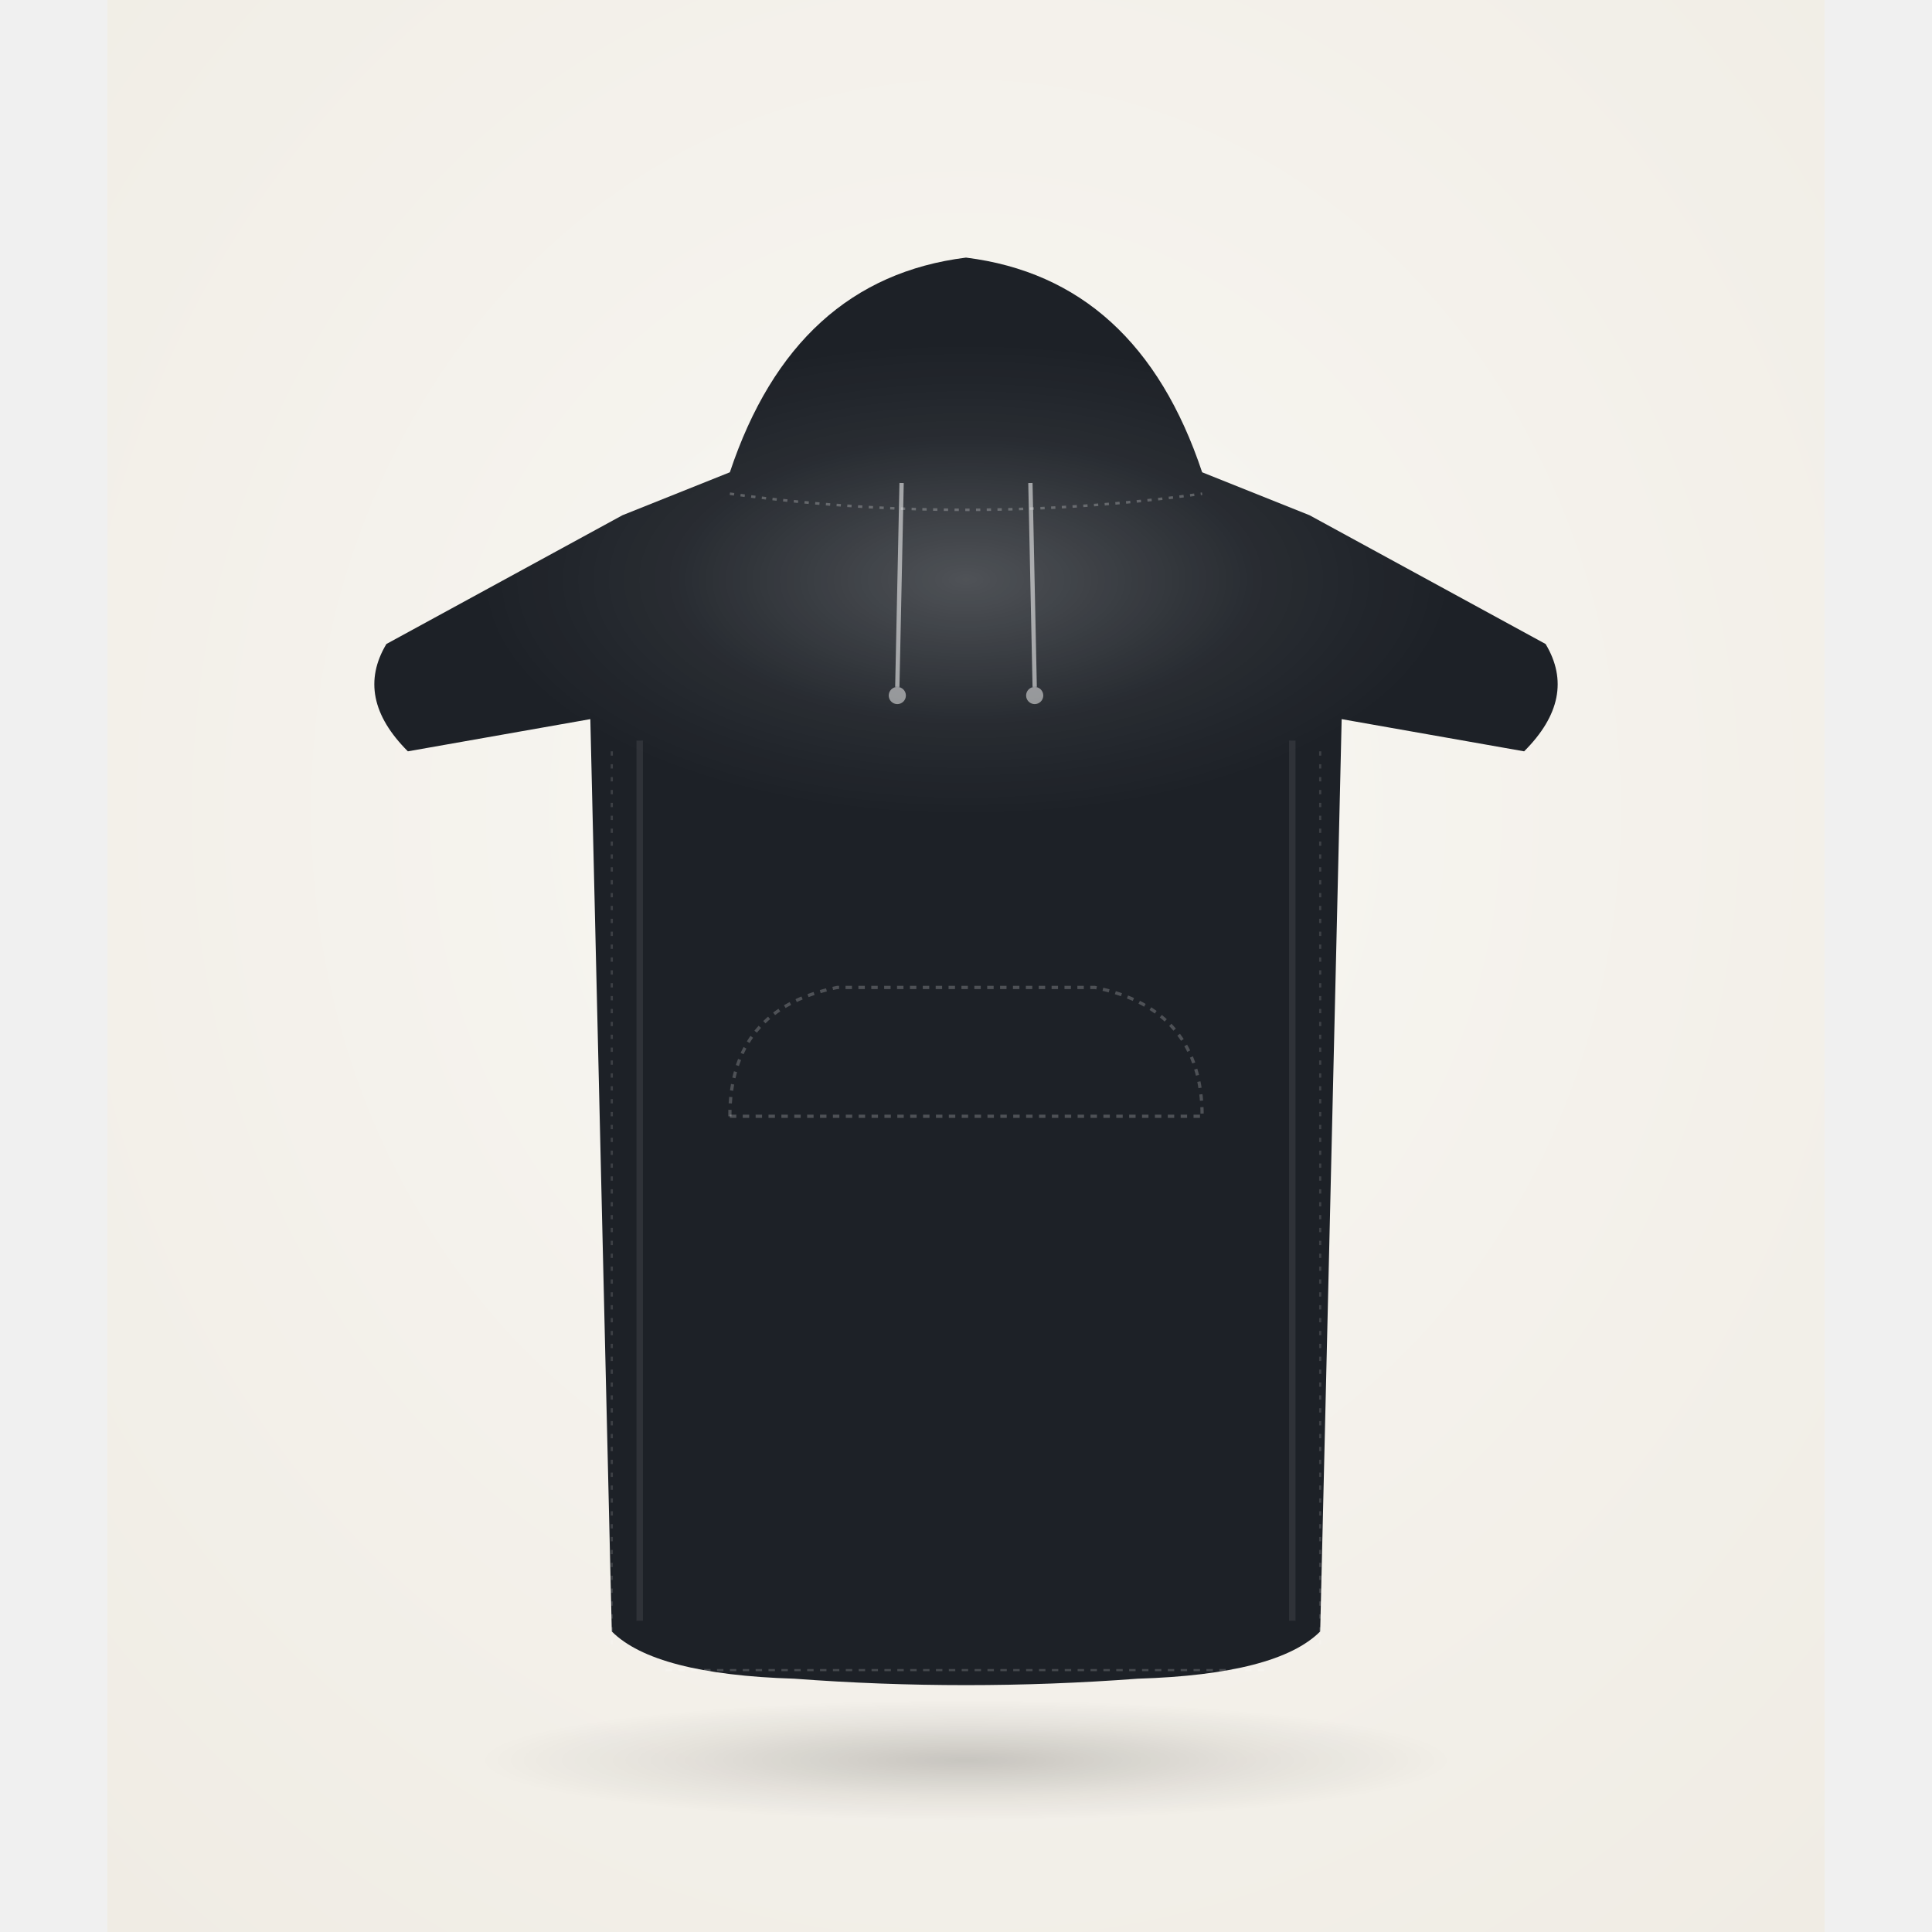
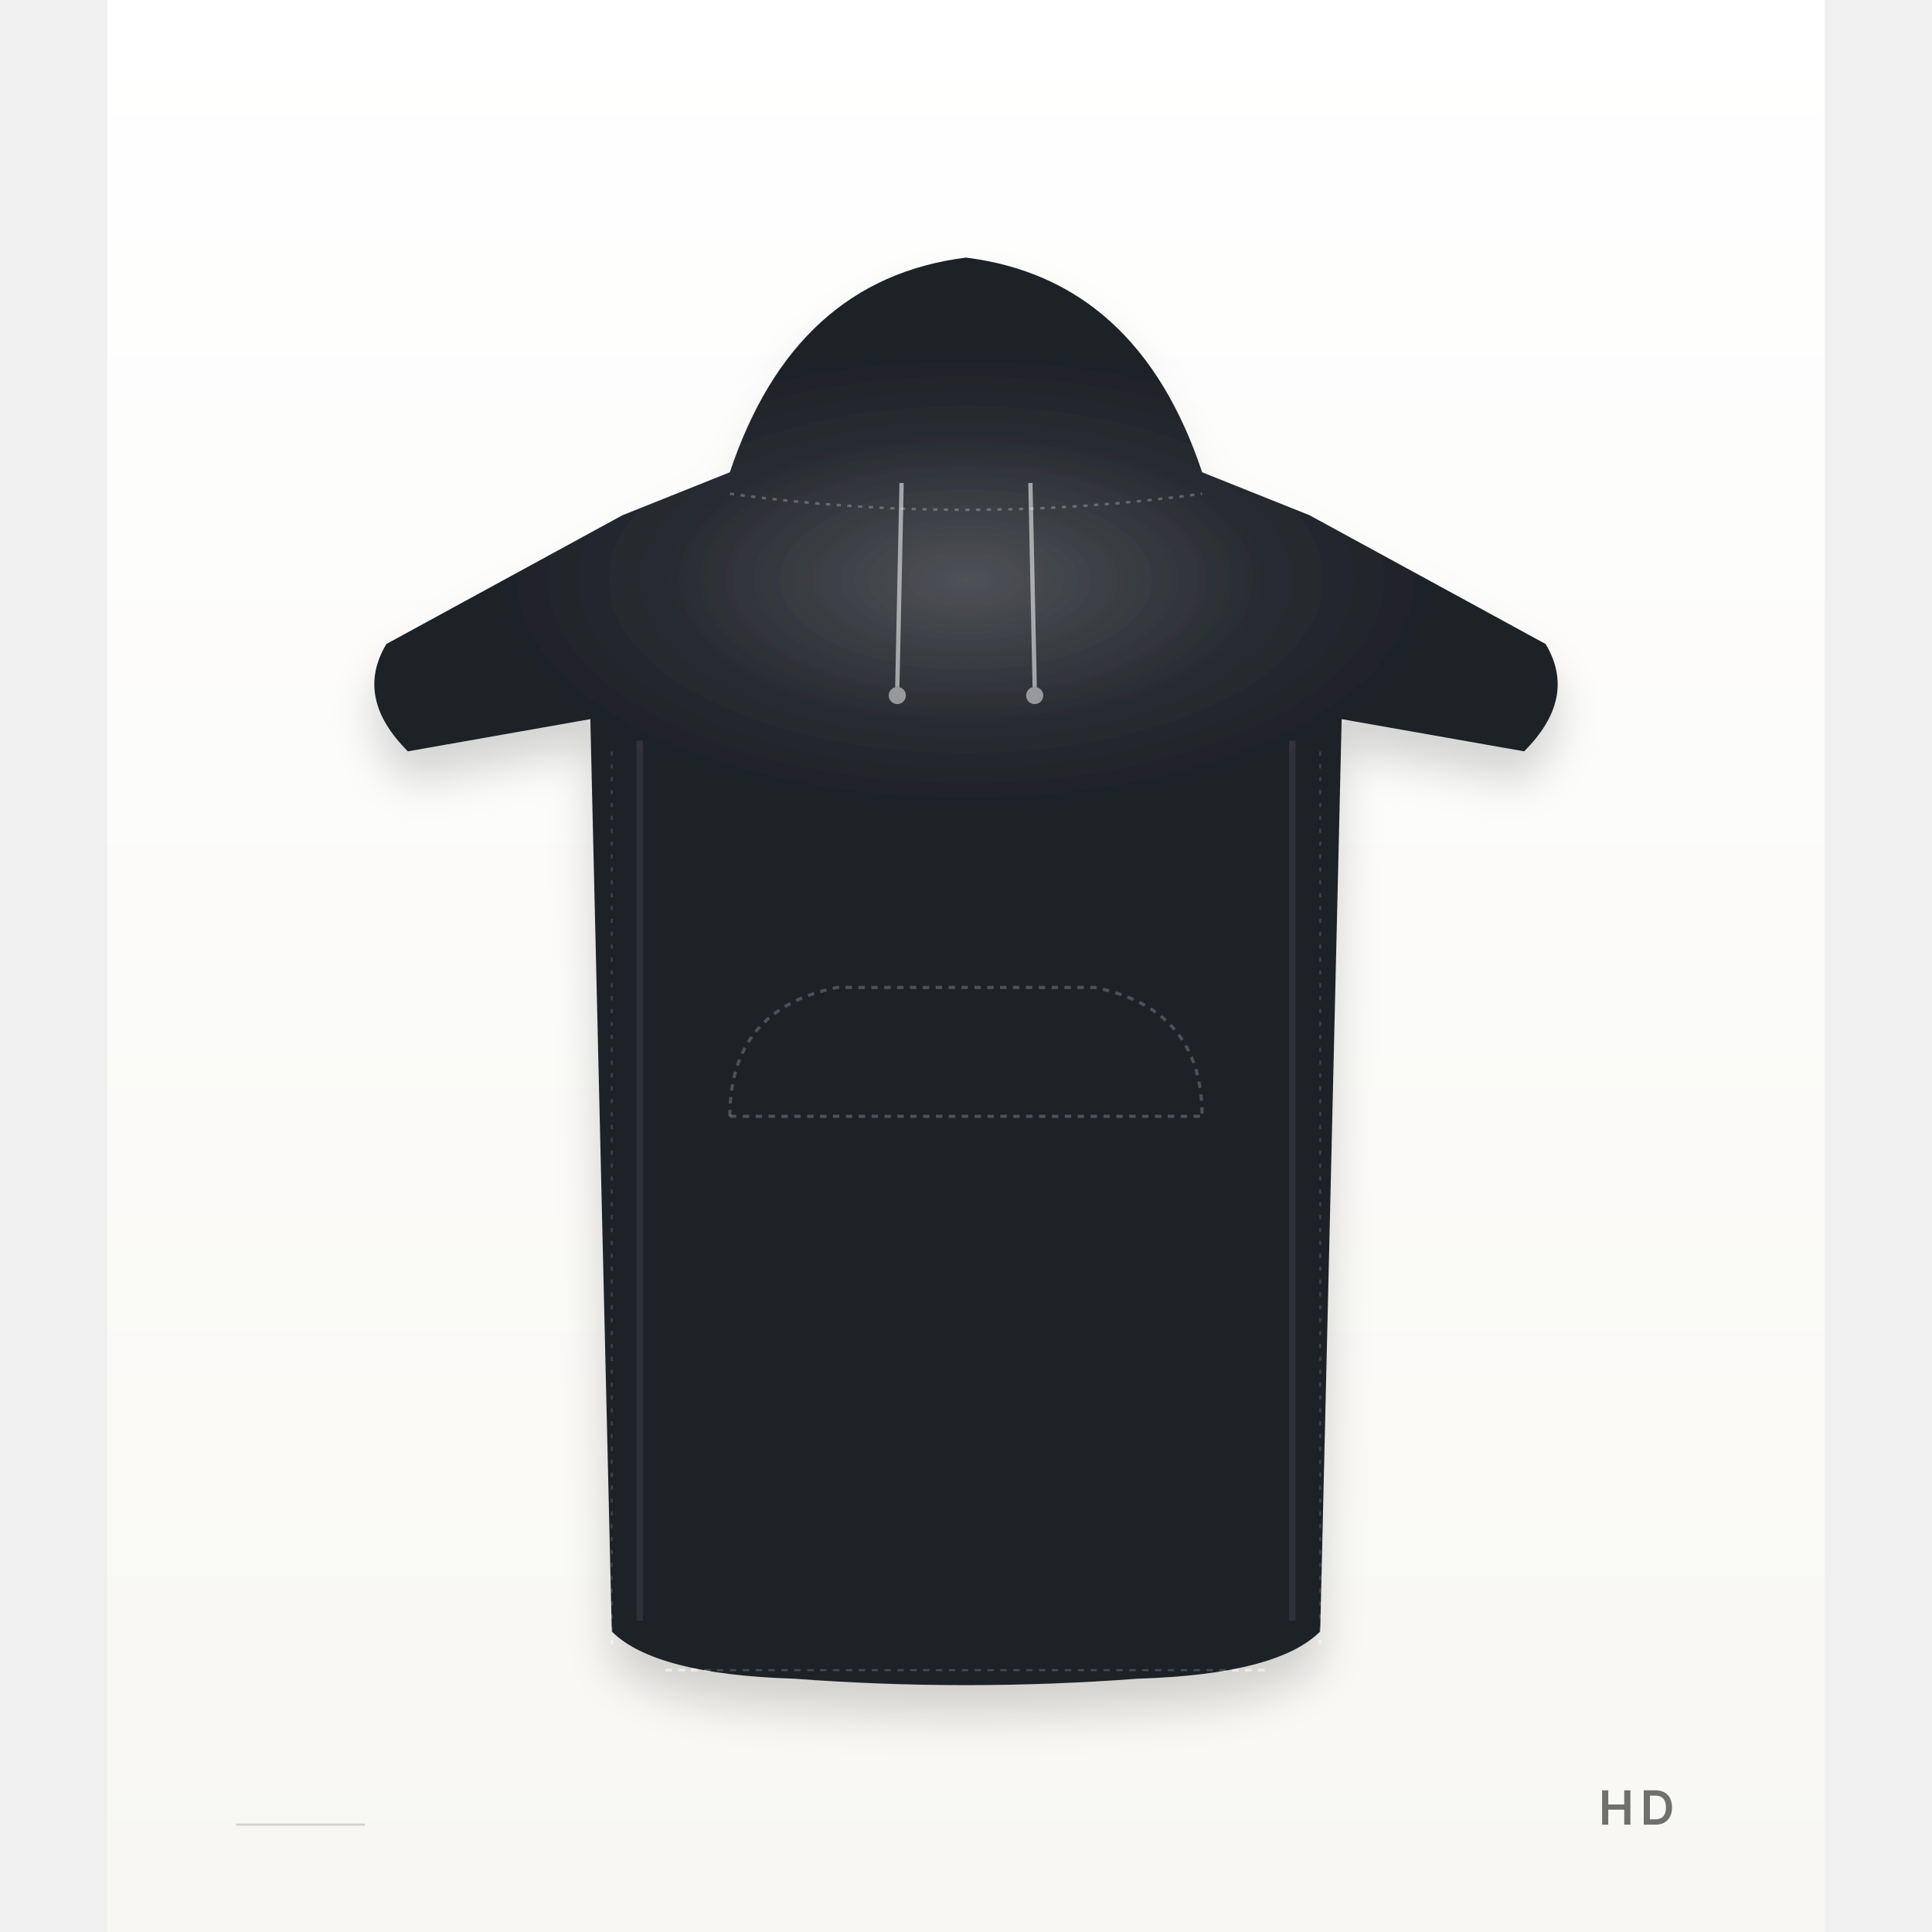
<svg xmlns="http://www.w3.org/2000/svg" viewBox="0 0 800 900" width="600" height="600" preserveAspectRatio="xMidYMid meet" role="img" aria-label="hoodie">
  <defs>
-     <radialGradient id="bg-cat-hoodie" cx="50%" cy="42%" r="75%">
-       <stop offset="0%" stop-color="#F8F7F3" />
-       <stop offset="100%" stop-color="#F0ECE4" />
-     </radialGradient>
+     <linearGradient id="bg-cat-hoodie" x1="0" y1="0" x2="0" y2="1">
+       <stop offset="0%" stop-color="#FFFFFF" />
+       <stop offset="100%" stop-color="#F8F7F3" />
+     </linearGradient>
    <radialGradient id="hl-cat-hoodie" cx="50%" cy="50%" r="50%">
      <stop offset="0%" stop-color="#FFFFFF" stop-opacity="0.22" />
      <stop offset="60%" stop-color="#FFFFFF" stop-opacity="0.05" />
      <stop offset="100%" stop-color="#FFFFFF" stop-opacity="0" />
    </radialGradient>
-     <radialGradient id="gnd-cat-hoodie" cx="50%" cy="50%" r="50%">
-       <stop offset="0%" stop-color="#000000" stop-opacity="0.18" />
-       <stop offset="60%" stop-color="#000000" stop-opacity="0.06" />
-       <stop offset="100%" stop-color="#000000" stop-opacity="0" />
-     </radialGradient>
+     <filter id="cat-shadow-hoodie" x="-20%" y="-10%" width="140%" height="130%">
+       <feGaussianBlur in="SourceAlpha" stdDeviation="10" />
+       <feOffset dx="0" dy="14" />
+       <feComponentTransfer>
+         <feFuncA type="linear" slope="0.16" />
+       </feComponentTransfer>
+       <feMerge>
+         <feMergeNode />
+         <feMergeNode in="SourceGraphic" />
+       </feMerge>
+     </filter>
  </defs>
  <rect width="800" height="900" fill="url(#bg-cat-hoodie)" />
-   <ellipse cx="400" cy="820" rx="226.8" ry="28" fill="url(#gnd-cat-hoodie)" />
-   <g>
+   <g filter="url(#cat-shadow-hoodie)">
    <path d="M 290 220 Q 320 130 400 120 Q 480 130 510 220 L 560 240 L 670 300 Q 685 325 660 350 L 575 335 L 565 760 Q 545 780 480 782 Q 400 788 320 782 Q 255 780 235 760 L 225 335 L 140 350 Q 115 325 130 300 L 240 240 Z" fill="#1D2127" stroke="none" stroke-width="0" stroke-linejoin="round" />
    <ellipse cx="400" cy="270" rx="226.8" ry="110" fill="url(#hl-cat-hoodie)" />
    <line x1="260" y1="778" x2="540" y2="778" stroke="#FFFFFF" stroke-width="1" stroke-opacity="0.18" stroke-dasharray="3 3" />
    <line x1="235" y1="350" x2="235" y2="766" stroke="#FFFFFF" stroke-width="1" stroke-opacity="0.144" stroke-dasharray="2 4" />
    <line x1="565" y1="350" x2="565" y2="766" stroke="#FFFFFF" stroke-width="1" stroke-opacity="0.144" stroke-dasharray="2 4" />
    <line x1="370" y1="225" x2="368" y2="320" stroke="#FFFFFF" stroke-opacity="0.55" stroke-width="2" />
    <line x1="430" y1="225" x2="432" y2="320" stroke="#FFFFFF" stroke-opacity="0.55" stroke-width="2" />
    <circle cx="368" cy="324" r="4" fill="#FFFFFF" fill-opacity="0.5" />
    <circle cx="432" cy="324" r="4" fill="#FFFFFF" fill-opacity="0.5" />
    <path d="M 290 520 Q 290 470 340 460 L 460 460 Q 510 470 510 520" fill="none" stroke="#FFFFFF" stroke-opacity="0.216" stroke-width="1.5" stroke-dasharray="3 3" />
    <line x1="290" y1="520" x2="510" y2="520" stroke="#FFFFFF" stroke-opacity="0.216" stroke-width="1.5" stroke-dasharray="3 3" />
    <path d="M 290 230 Q 400 245 510 230" fill="none" stroke="#FFFFFF" stroke-opacity="0.252" stroke-width="1.2" stroke-dasharray="2 3" />
    <line x1="248" y1="345" x2="248" y2="755" stroke="#FFFFFF" stroke-opacity="0.08" stroke-width="3" />
    <line x1="552" y1="345" x2="552" y2="755" stroke="#FFFFFF" stroke-opacity="0.08" stroke-width="3" />
  </g>
+   <text x="730" y="850" font-family="Inter, system-ui" font-size="22" font-weight="600" fill="undefined" fill-opacity="0.55" text-anchor="end" letter-spacing="3">HD</text>
+   <line x1="60" y1="850" x2="120" y2="850" stroke="#5C636B" stroke-opacity="0.25" stroke-width="1" />
</svg>
